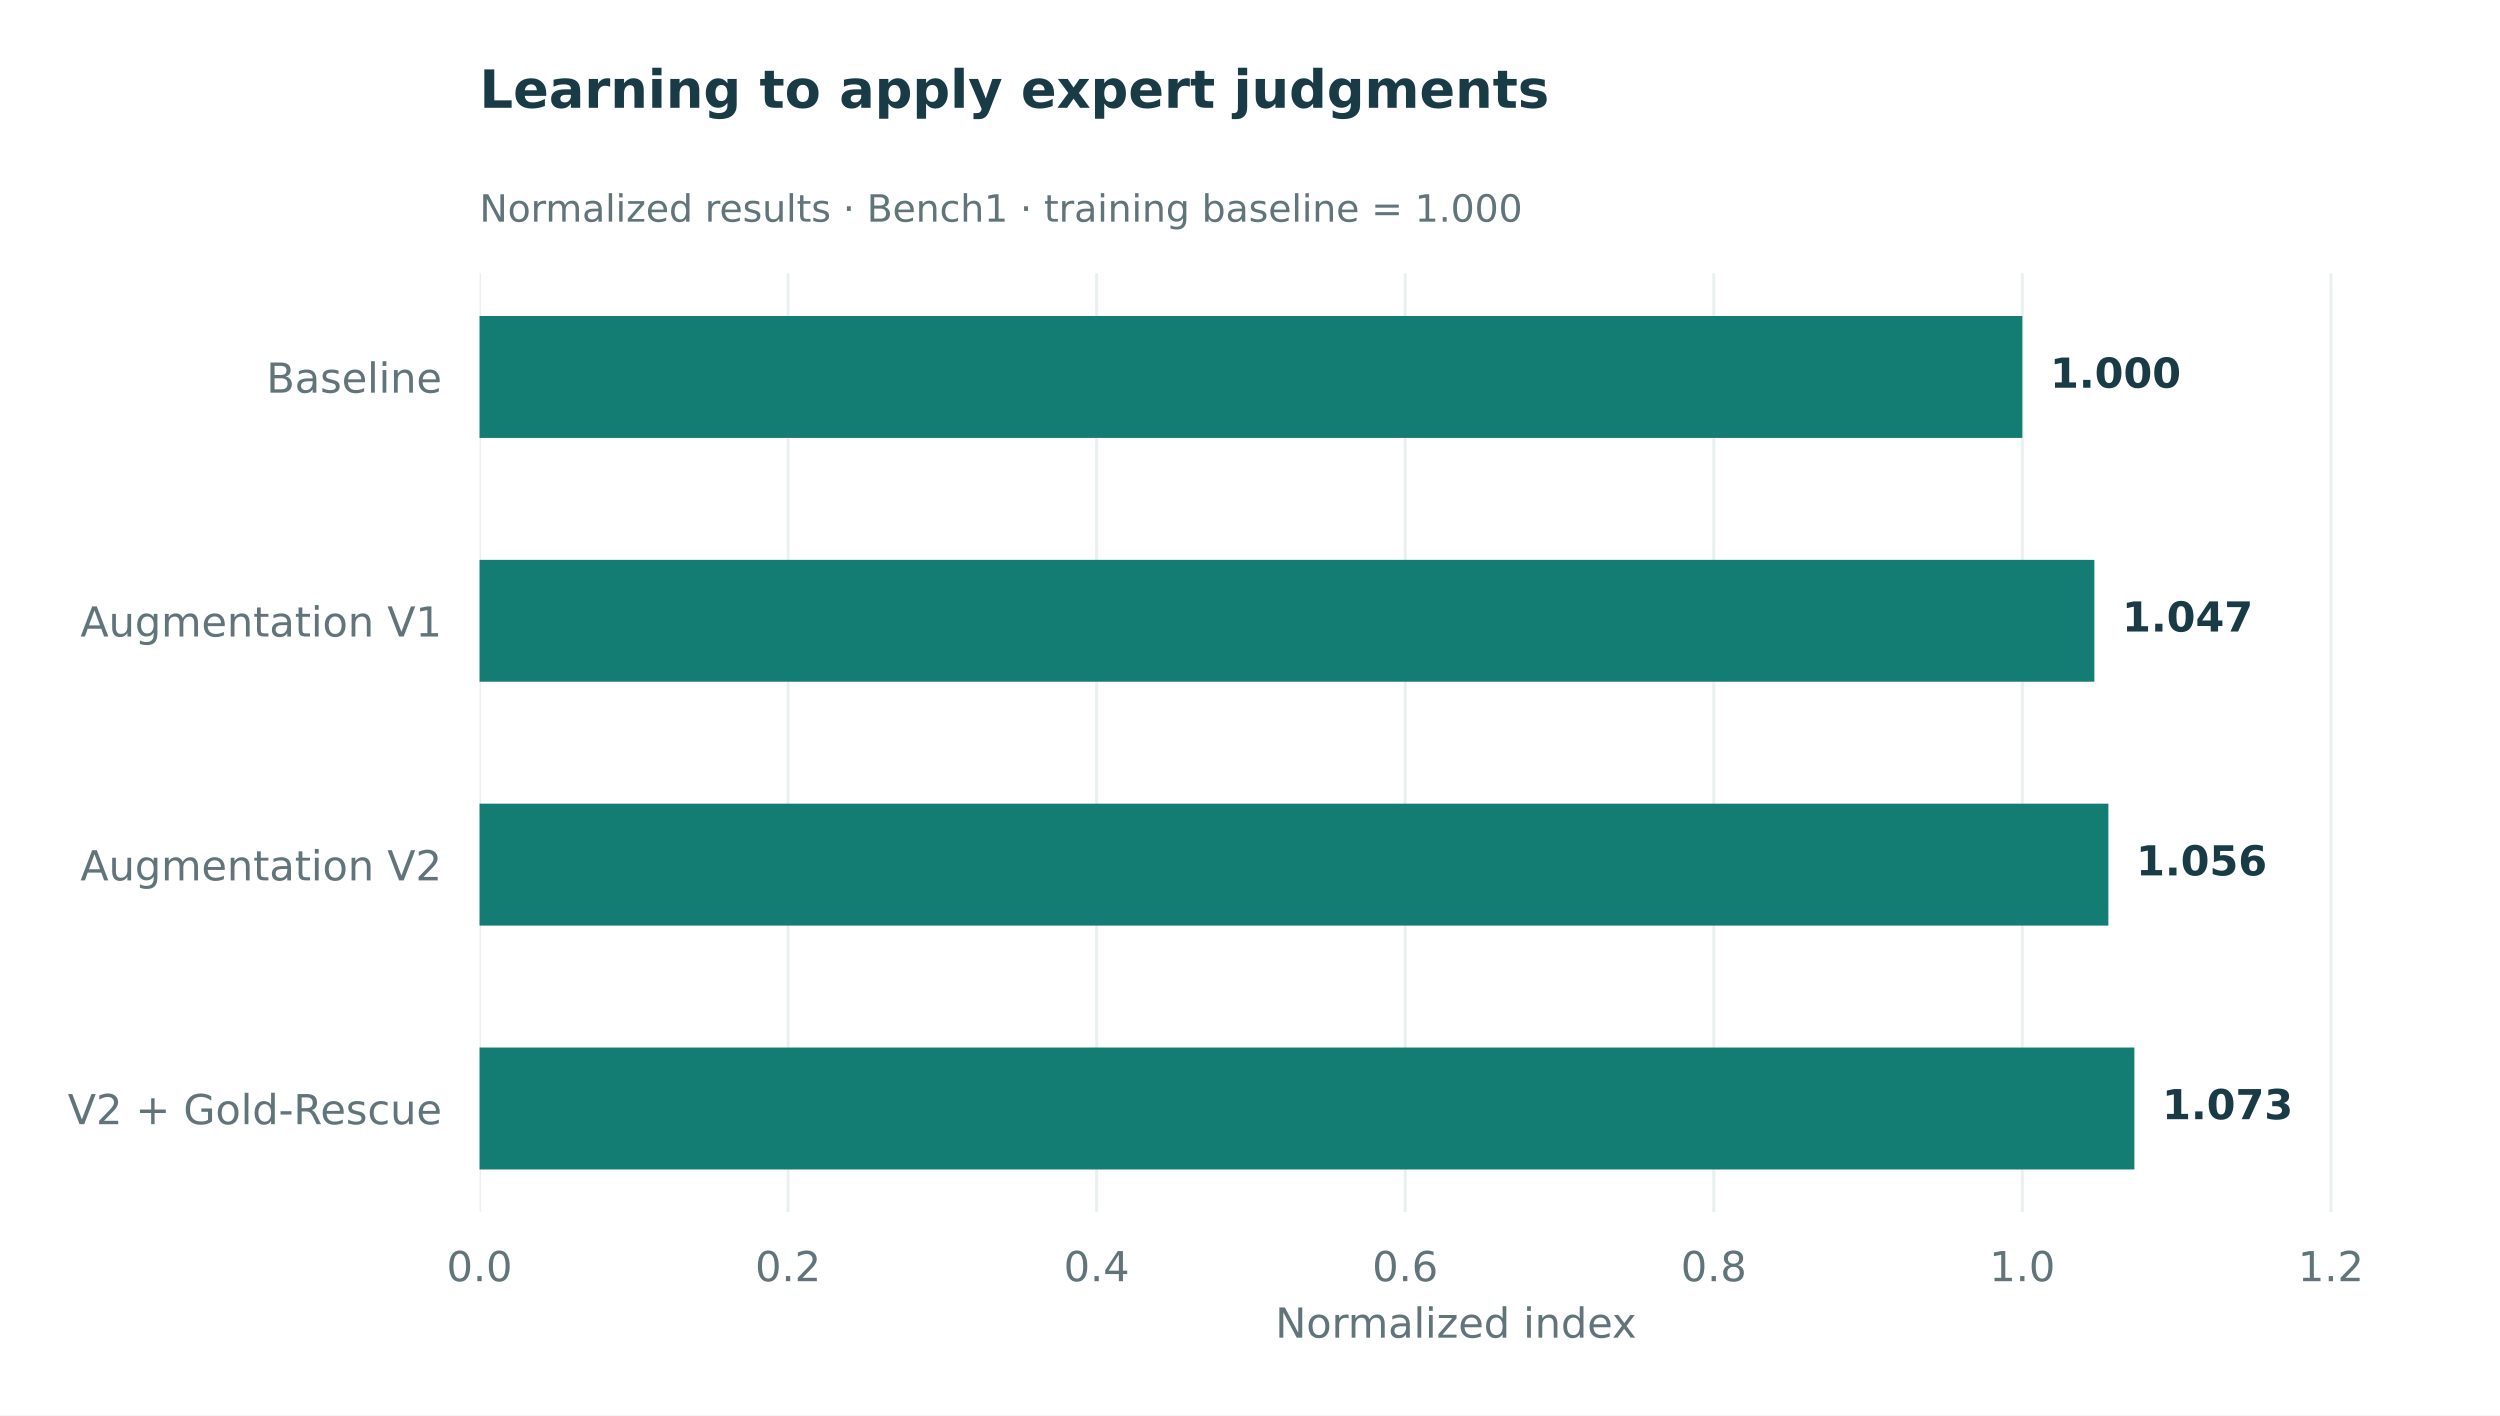
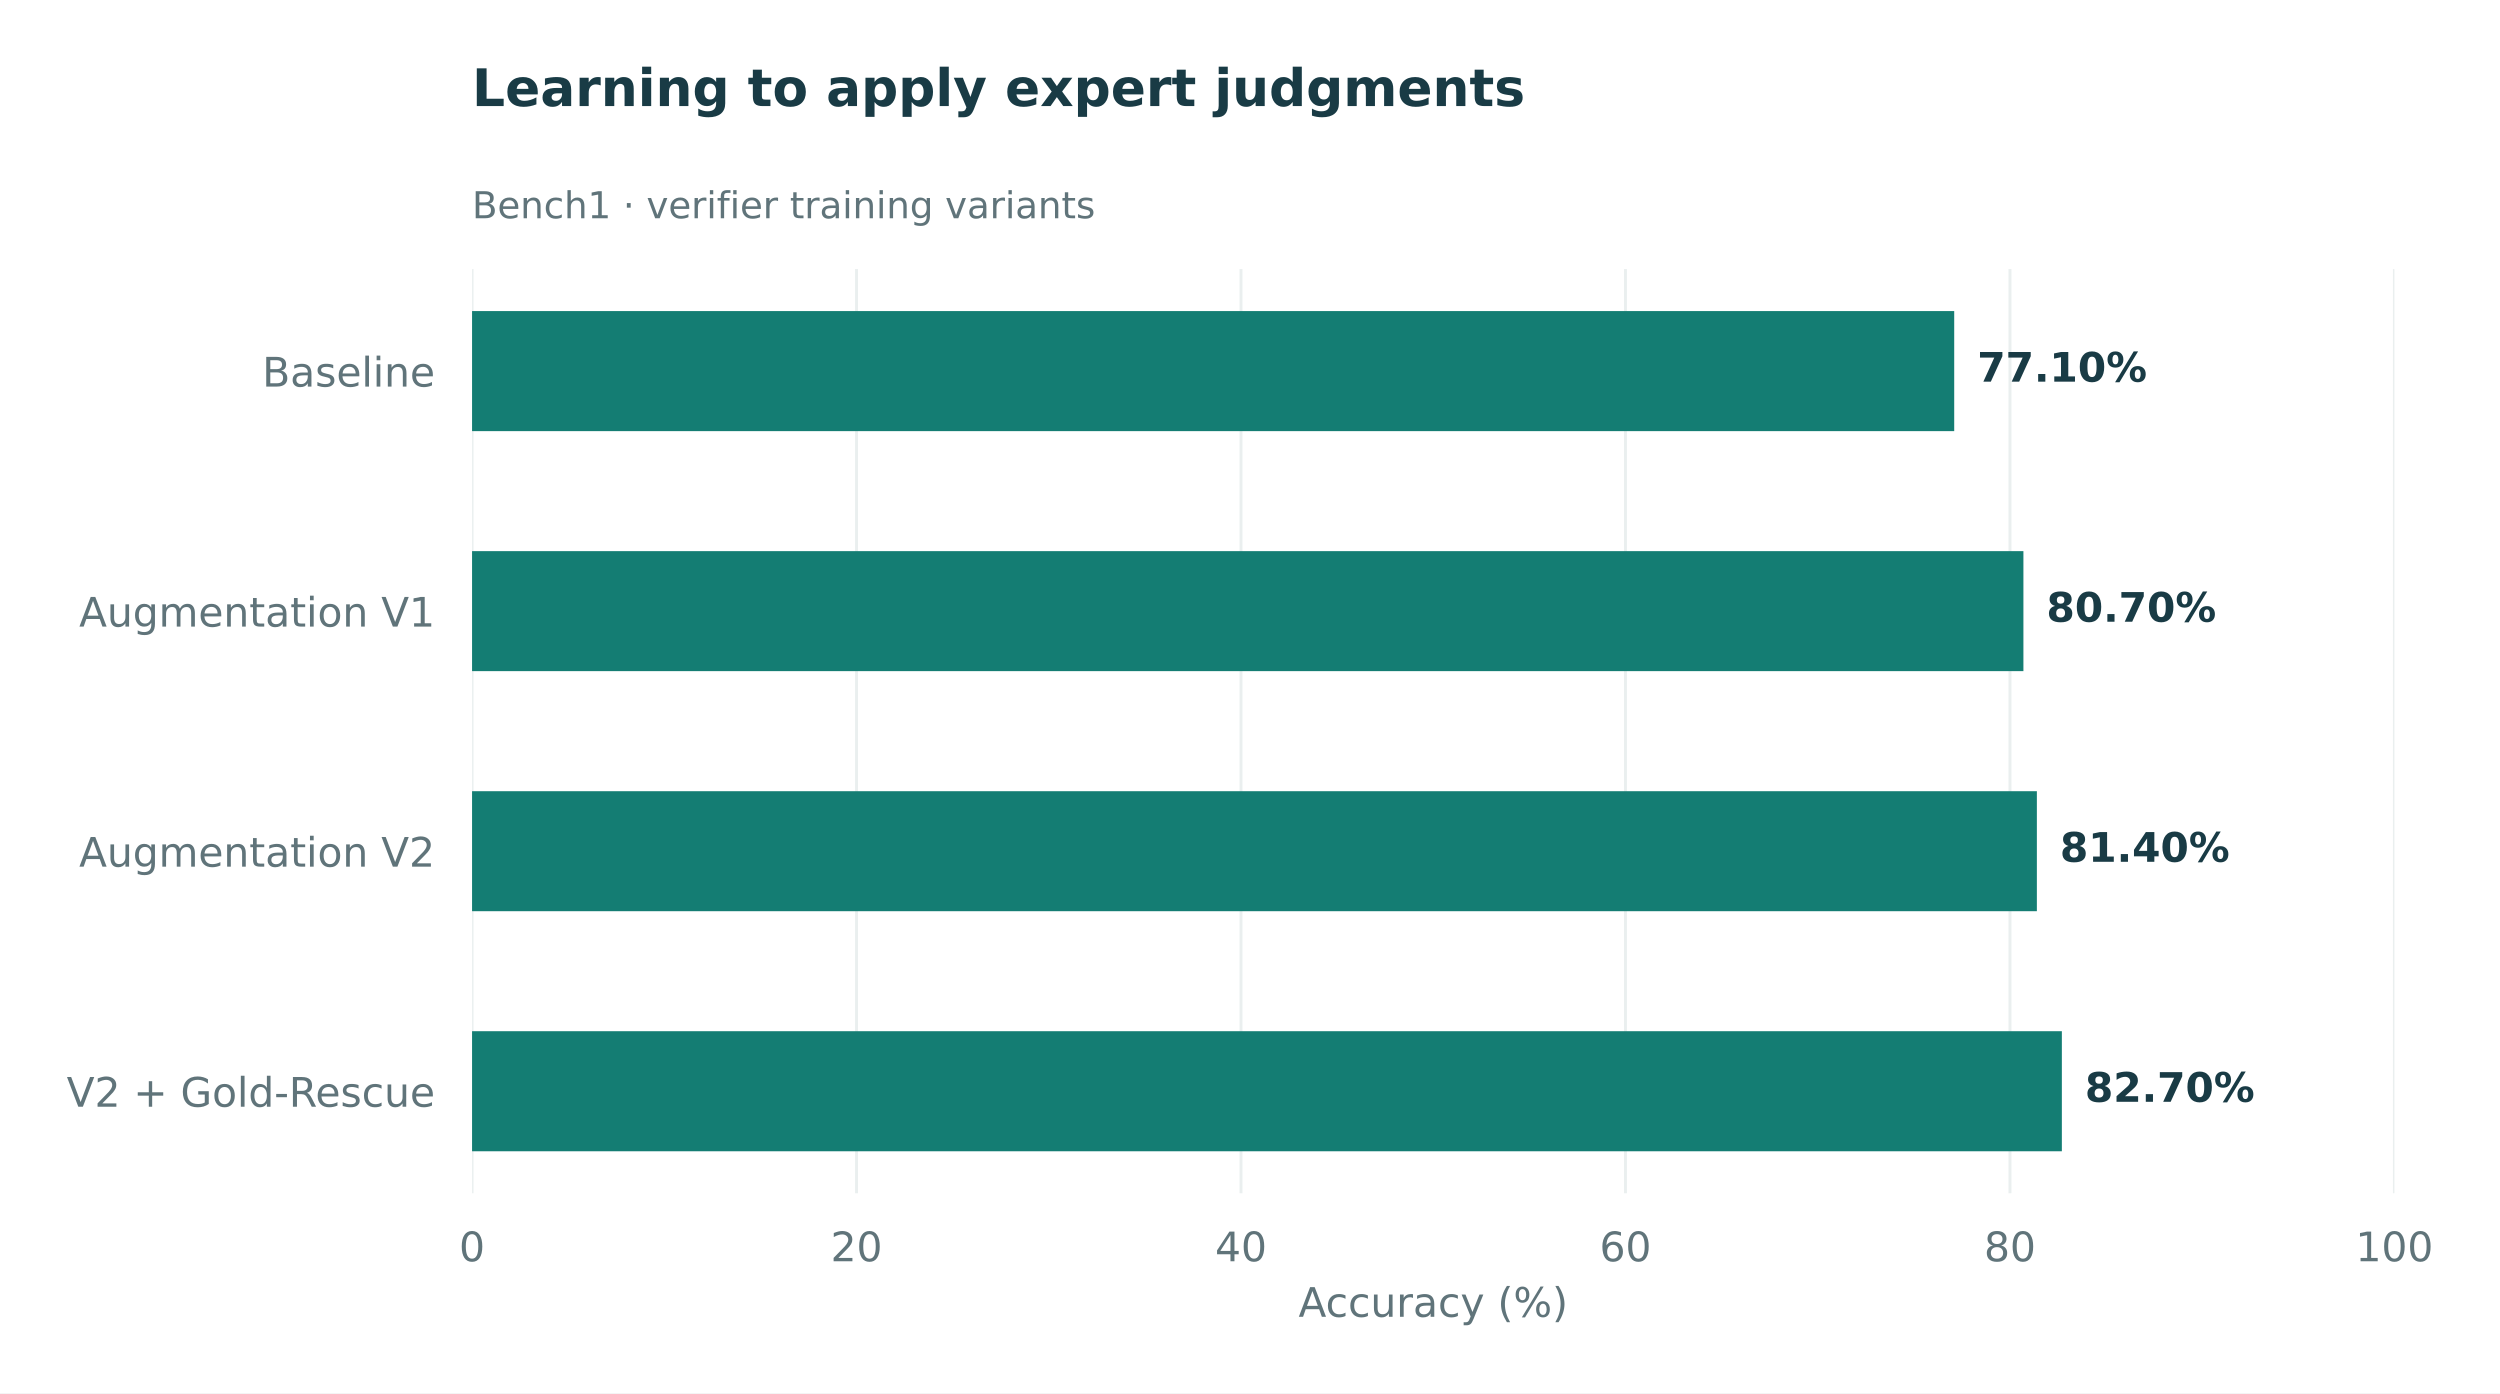
- <svg xmlns="http://www.w3.org/2000/svg" width="664.371pt" height="376.119pt" viewBox="0 0 664.371 376.119" version="1.1">
+ <svg xmlns="http://www.w3.org/2000/svg" width="674.87pt" height="376.118pt" viewBox="0 0 674.87 376.118" version="1.1">
  <defs>
    <style type="text/css">*{stroke-linejoin: round; stroke-linecap: butt}</style>
  </defs>
  <g id="figure_1">
    <g id="patch_1">
-       <path d="M 0 376.119 L 664.371 376.119 L 664.371 0 L 0 0 z " style="fill: #ffffff" />
+       <path d="M 0 376.118 L 674.87 376.118 L 674.87 0 L 0 0 z " style="fill: #ffffff" />
    </g>
    <g id="axes_1">
      <g id="patch_2">
        <path d="M 127.431 322.118 L 646.371 322.118 L 646.371 72.638 L 127.431 72.638 z " style="fill: #ffffff" />
      </g>
      <g id="matplotlib.axis_1">
        <g id="xtick_1">
          <g id="line2d_1">
-             <path d="M 127.431 322.118 L 127.431 72.638 " clip-path="url(#p9546fd8a30)" style="fill: none; stroke: #dce5e4; stroke-opacity: 0.6; stroke-width: 0.8; stroke-linecap: square" />
+             <path d="M 127.431 322.118 L 127.431 72.638 " clip-path="url(#pfa2c25dd18)" style="fill: none; stroke: #dce5e4; stroke-opacity: 0.6; stroke-width: 0.8; stroke-linecap: square" />
          </g>
          <g id="line2d_2" />
          <g id="text_1">
-             <text style="font-size: 11px; font-family: 'DejaVu Sans'; text-anchor: middle; fill: #60747a" x="127.431" y="340.475" transform="rotate(-0 127.4314 340.4752)">0.0</text>
+             <text style="font-size: 11px; font-family: 'DejaVu Sans'; text-anchor: middle; fill: #60747a" x="127.431" y="340.475" transform="rotate(-0 127.4314 340.4752)">0</text>
          </g>
        </g>
        <g id="xtick_2">
          <g id="line2d_3">
-             <path d="M 209.431 322.118 L 209.431 72.638 " clip-path="url(#p9546fd8a30)" style="fill: none; stroke: #dce5e4; stroke-opacity: 0.6; stroke-width: 0.8; stroke-linecap: square" />
+             <path d="M 231.219 322.118 L 231.219 72.638 " clip-path="url(#pfa2c25dd18)" style="fill: none; stroke: #dce5e4; stroke-opacity: 0.6; stroke-width: 0.8; stroke-linecap: square" />
          </g>
          <g id="line2d_4" />
          <g id="text_2">
-             <text style="font-size: 11px; font-family: 'DejaVu Sans'; text-anchor: middle; fill: #60747a" x="209.431" y="340.475" transform="rotate(-0 209.4314 340.4752)">0.2</text>
+             <text style="font-size: 11px; font-family: 'DejaVu Sans'; text-anchor: middle; fill: #60747a" x="231.219" y="340.475" transform="rotate(-0 231.2194 340.4752)">20</text>
          </g>
        </g>
        <g id="xtick_3">
          <g id="line2d_5">
-             <path d="M 291.431 322.118 L 291.431 72.638 " clip-path="url(#p9546fd8a30)" style="fill: none; stroke: #dce5e4; stroke-opacity: 0.6; stroke-width: 0.8; stroke-linecap: square" />
+             <path d="M 335.007 322.118 L 335.007 72.638 " clip-path="url(#pfa2c25dd18)" style="fill: none; stroke: #dce5e4; stroke-opacity: 0.6; stroke-width: 0.8; stroke-linecap: square" />
          </g>
          <g id="line2d_6" />
          <g id="text_3">
-             <text style="font-size: 11px; font-family: 'DejaVu Sans'; text-anchor: middle; fill: #60747a" x="291.431" y="340.475" transform="rotate(-0 291.4315 340.4752)">0.4</text>
+             <text style="font-size: 11px; font-family: 'DejaVu Sans'; text-anchor: middle; fill: #60747a" x="335.007" y="340.475" transform="rotate(-0 335.0074 340.4752)">40</text>
          </g>
        </g>
        <g id="xtick_4">
          <g id="line2d_7">
-             <path d="M 373.431 322.118 L 373.431 72.638 " clip-path="url(#p9546fd8a30)" style="fill: none; stroke: #dce5e4; stroke-opacity: 0.6; stroke-width: 0.8; stroke-linecap: square" />
+             <path d="M 438.795 322.118 L 438.795 72.638 " clip-path="url(#pfa2c25dd18)" style="fill: none; stroke: #dce5e4; stroke-opacity: 0.6; stroke-width: 0.8; stroke-linecap: square" />
          </g>
          <g id="line2d_8" />
          <g id="text_4">
-             <text style="font-size: 11px; font-family: 'DejaVu Sans'; text-anchor: middle; fill: #60747a" x="373.431" y="340.475" transform="rotate(-0 373.4315 340.4752)">0.6</text>
+             <text style="font-size: 11px; font-family: 'DejaVu Sans'; text-anchor: middle; fill: #60747a" x="438.795" y="340.475" transform="rotate(-0 438.7954 340.4752)">60</text>
          </g>
        </g>
        <g id="xtick_5">
          <g id="line2d_9">
-             <path d="M 455.432 322.118 L 455.432 72.638 " clip-path="url(#p9546fd8a30)" style="fill: none; stroke: #dce5e4; stroke-opacity: 0.6; stroke-width: 0.8; stroke-linecap: square" />
+             <path d="M 542.583 322.118 L 542.583 72.638 " clip-path="url(#pfa2c25dd18)" style="fill: none; stroke: #dce5e4; stroke-opacity: 0.6; stroke-width: 0.8; stroke-linecap: square" />
          </g>
          <g id="line2d_10" />
          <g id="text_5">
-             <text style="font-size: 11px; font-family: 'DejaVu Sans'; text-anchor: middle; fill: #60747a" x="455.432" y="340.475" transform="rotate(-0 455.4315 340.4752)">0.8</text>
+             <text style="font-size: 11px; font-family: 'DejaVu Sans'; text-anchor: middle; fill: #60747a" x="542.583" y="340.475" transform="rotate(-0 542.5834 340.4752)">80</text>
          </g>
        </g>
        <g id="xtick_6">
          <g id="line2d_11">
-             <path d="M 537.432 322.118 L 537.432 72.638 " clip-path="url(#p9546fd8a30)" style="fill: none; stroke: #dce5e4; stroke-opacity: 0.6; stroke-width: 0.8; stroke-linecap: square" />
+             <path d="M 646.371 322.118 L 646.371 72.638 " clip-path="url(#pfa2c25dd18)" style="fill: none; stroke: #dce5e4; stroke-opacity: 0.6; stroke-width: 0.8; stroke-linecap: square" />
          </g>
          <g id="line2d_12" />
          <g id="text_6">
-             <text style="font-size: 11px; font-family: 'DejaVu Sans'; text-anchor: middle; fill: #60747a" x="537.432" y="340.475" transform="rotate(-0 537.4316 340.4752)">1.0</text>
+             <text style="font-size: 11px; font-family: 'DejaVu Sans'; text-anchor: middle; fill: #60747a" x="646.371" y="340.475" transform="rotate(-0 646.3714 340.4752)">100</text>
          </g>
        </g>
-         <g id="xtick_7">
-           <g id="line2d_13">
-             <path d="M 619.432 322.118 L 619.432 72.638 " clip-path="url(#p9546fd8a30)" style="fill: none; stroke: #dce5e4; stroke-opacity: 0.6; stroke-width: 0.8; stroke-linecap: square" />
-           </g>
-           <g id="line2d_14" />
-           <g id="text_7">
-             <text style="font-size: 11px; font-family: 'DejaVu Sans'; text-anchor: middle; fill: #60747a" x="619.432" y="340.475" transform="rotate(-0 619.4316 340.4752)">1.2</text>
-           </g>
-         </g>
-         <g id="text_8">
-           <text style="font-size: 11px; font-family: 'DejaVu Sans'; text-anchor: middle; fill: #60747a" x="386.901" y="355.476" transform="rotate(-0 386.9014 355.4761)">Normalized index</text>
+         <g id="text_7">
+           <text style="font-size: 11px; font-family: 'DejaVu Sans'; text-anchor: middle; fill: #60747a" x="386.901" y="355.475" transform="rotate(-0 386.9014 355.4752)">Accuracy (%)</text>
        </g>
      </g>
      <g id="matplotlib.axis_2">
        <g id="ytick_1">
-           <g id="line2d_15" />
-           <g id="text_9">
+           <g id="line2d_13" />
+           <g id="text_8">
            <text style="font-size: 11px; font-family: 'DejaVu Sans'; text-anchor: end; fill: #60747a" x="117.431" y="104.357" transform="rotate(-0 117.4314 104.357)">Baseline</text>
          </g>
        </g>
        <g id="ytick_2">
-           <g id="line2d_16" />
-           <g id="text_10">
+           <g id="line2d_14" />
+           <g id="text_9">
            <text style="font-size: 11px; font-family: 'DejaVu Sans'; text-anchor: end; fill: #60747a" x="117.431" y="169.157" transform="rotate(-0 117.4314 169.157)">Augmentation V1</text>
          </g>
        </g>
        <g id="ytick_3">
-           <g id="line2d_17" />
-           <g id="text_11">
+           <g id="line2d_15" />
+           <g id="text_10">
            <text style="font-size: 11px; font-family: 'DejaVu Sans'; text-anchor: end; fill: #60747a" x="117.431" y="233.957" transform="rotate(-0 117.4314 233.957)">Augmentation V2</text>
          </g>
        </g>
        <g id="ytick_4">
-           <g id="line2d_18" />
-           <g id="text_12">
+           <g id="line2d_16" />
+           <g id="text_11">
            <text style="font-size: 11px; font-family: 'DejaVu Sans'; text-anchor: end; fill: #60747a" x="117.431" y="298.757" transform="rotate(-0 117.4314 298.757)">V2 + Gold-Rescue</text>
          </g>
        </g>
      </g>
      <g id="patch_3">
-         <path d="M 127.431 83.978 L 537.432 83.978 L 537.432 116.378 L 127.431 116.378 z " clip-path="url(#p9546fd8a30)" style="fill: #147d73" />
+         <path d="M 127.431 83.978 L 527.534 83.978 L 527.534 116.378 L 127.431 116.378 z " clip-path="url(#pfa2c25dd18)" style="fill: #147d73" />
      </g>
      <g id="patch_4">
-         <path d="M 127.431 148.778 L 556.576 148.778 L 556.576 181.178 L 127.431 181.178 z " clip-path="url(#p9546fd8a30)" style="fill: #147d73" />
+         <path d="M 127.431 148.778 L 546.216 148.778 L 546.216 181.178 L 127.431 181.178 z " clip-path="url(#pfa2c25dd18)" style="fill: #147d73" />
      </g>
      <g id="patch_5">
-         <path d="M 127.431 213.578 L 560.298 213.578 L 560.298 245.978 L 127.431 245.978 z " clip-path="url(#p9546fd8a30)" style="fill: #147d73" />
+         <path d="M 127.431 213.578 L 549.849 213.578 L 549.849 245.978 L 127.431 245.978 z " clip-path="url(#pfa2c25dd18)" style="fill: #147d73" />
      </g>
      <g id="patch_6">
-         <path d="M 127.431 278.378 L 567.211 278.378 L 567.211 310.778 L 127.431 310.778 z " clip-path="url(#p9546fd8a30)" style="fill: #147d73" />
+         <path d="M 127.431 278.378 L 556.595 278.378 L 556.595 310.778 L 127.431 310.778 z " clip-path="url(#pfa2c25dd18)" style="fill: #147d73" />
+       </g>
+       <g id="text_12">
+         <text style="font-weight: 700; font-size: 11px; font-family: 'DejaVu Sans'; text-anchor: start; fill: #193b45" x="533.761" y="103.035" transform="rotate(-0 533.7614 103.0352)">77.10%</text>
      </g>
      <g id="text_13">
-         <text style="font-weight: 700; font-size: 11px; font-family: 'DejaVu Sans'; text-anchor: start; fill: #193b45" x="544.812" y="103.035" transform="rotate(-0 544.8116 103.0352)">1.000</text>
+         <text style="font-weight: 700; font-size: 11px; font-family: 'DejaVu Sans'; text-anchor: start; fill: #193b45" x="552.443" y="167.835" transform="rotate(-0 552.4433 167.8352)">80.70%</text>
      </g>
      <g id="text_14">
-         <text style="font-weight: 700; font-size: 11px; font-family: 'DejaVu Sans'; text-anchor: start; fill: #193b45" x="563.956" y="167.835" transform="rotate(-0 563.9555 167.8352)">1.047</text>
+         <text style="font-weight: 700; font-size: 11px; font-family: 'DejaVu Sans'; text-anchor: start; fill: #193b45" x="556.076" y="232.635" transform="rotate(-0 556.0758 232.6352)">81.40%</text>
      </g>
      <g id="text_15">
-         <text style="font-weight: 700; font-size: 11px; font-family: 'DejaVu Sans'; text-anchor: start; fill: #193b45" x="567.678" y="232.635" transform="rotate(-0 567.678 232.6352)">1.056</text>
+         <text style="font-weight: 700; font-size: 11px; font-family: 'DejaVu Sans'; text-anchor: start; fill: #193b45" x="562.822" y="297.435" transform="rotate(-0 562.8221 297.4352)">82.70%</text>
      </g>
      <g id="text_16">
-         <text style="font-weight: 700; font-size: 11px; font-family: 'DejaVu Sans'; text-anchor: start; fill: #193b45" x="574.591" y="297.435" transform="rotate(-0 574.5911 297.4352)">1.073</text>
+         <text style="font-size: 10px; font-family: 'DejaVu Sans'; text-anchor: start; fill: #60747a" x="127.431" y="58.916" transform="rotate(-0 127.4314 58.91641)">Bench1 · verifier training variants</text>
      </g>
      <g id="text_17">
-         <text style="font-size: 10px; font-family: 'DejaVu Sans'; text-anchor: start; fill: #60747a" x="127.431" y="58.916" transform="rotate(-0 127.4314 58.91641)">Normalized results · Bench1 · training baseline = 1.000</text>
-       </g>
-       <g id="text_18">
        <text style="font-weight: 700; font-size: 14px; font-family: 'DejaVu Sans'; text-anchor: start; fill: #193b45" x="127.431" y="28.638" transform="rotate(-0 127.4314 28.63781)">Learning to apply expert judgments</text>
      </g>
    </g>
  </g>
  <defs>
-     <clipPath id="p9546fd8a30">
+     <clipPath id="pfa2c25dd18">
      <rect x="127.431" y="72.638" width="518.94" height="249.48" />
    </clipPath>
  </defs>
</svg>
